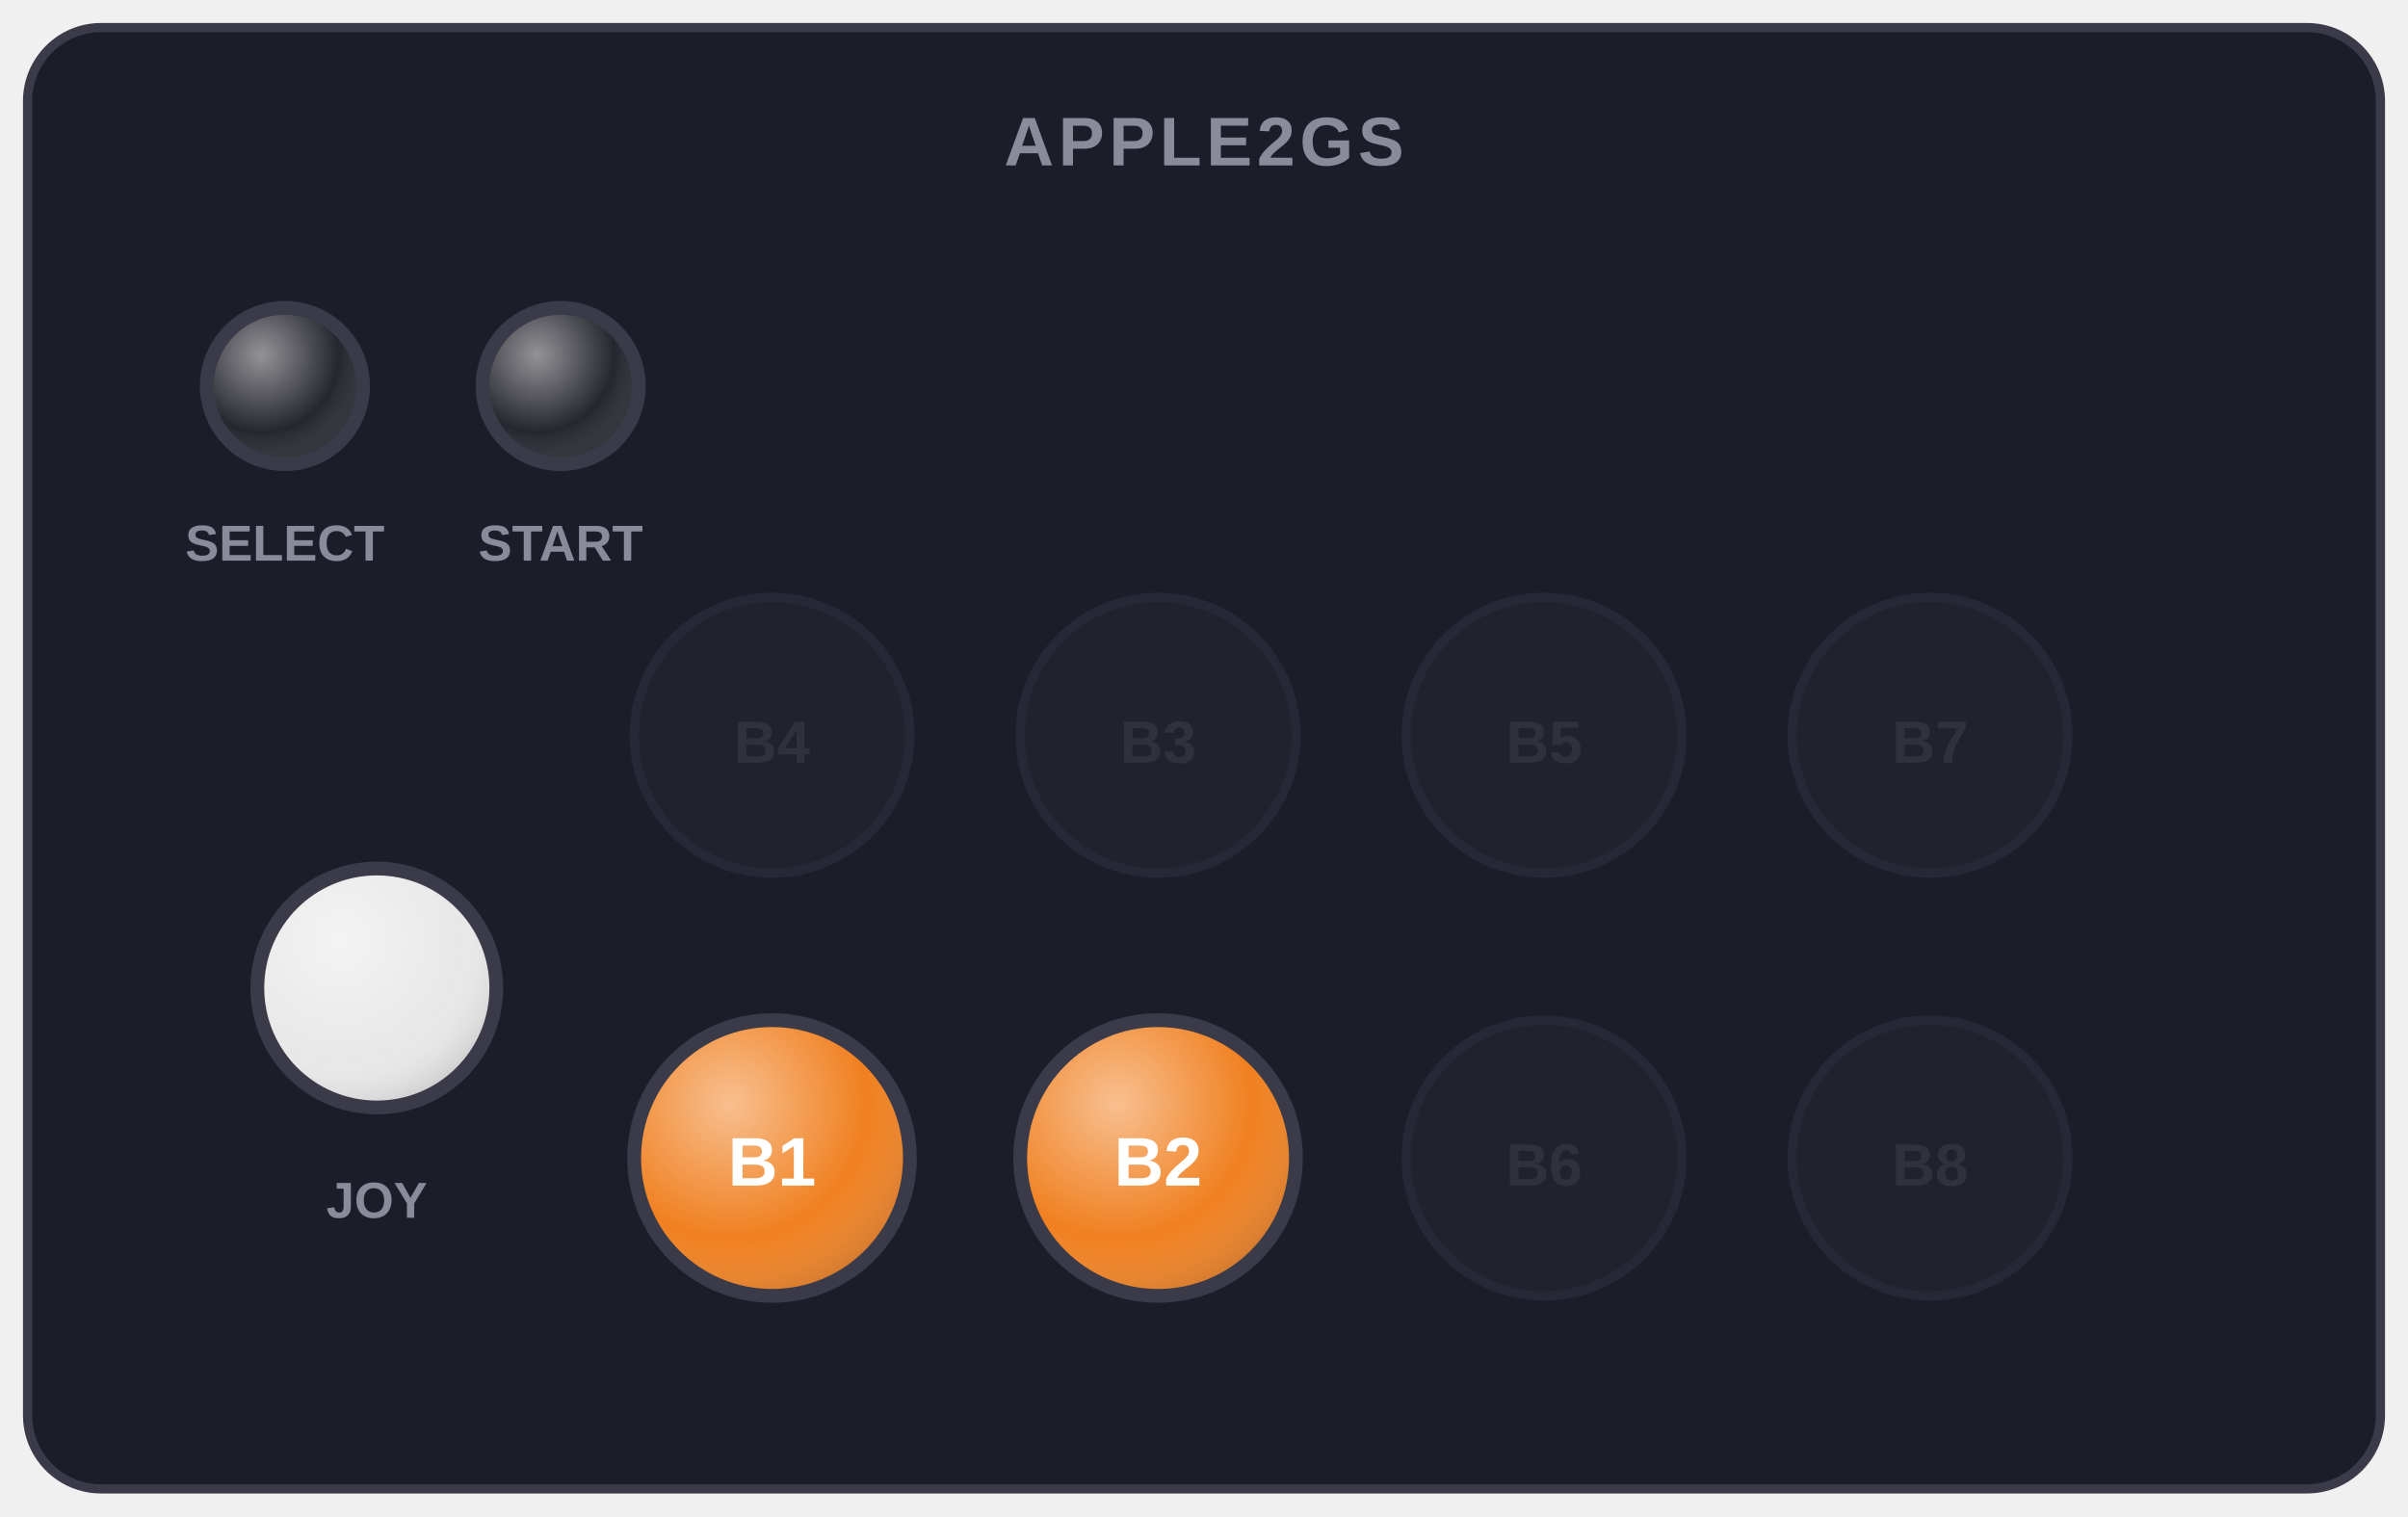
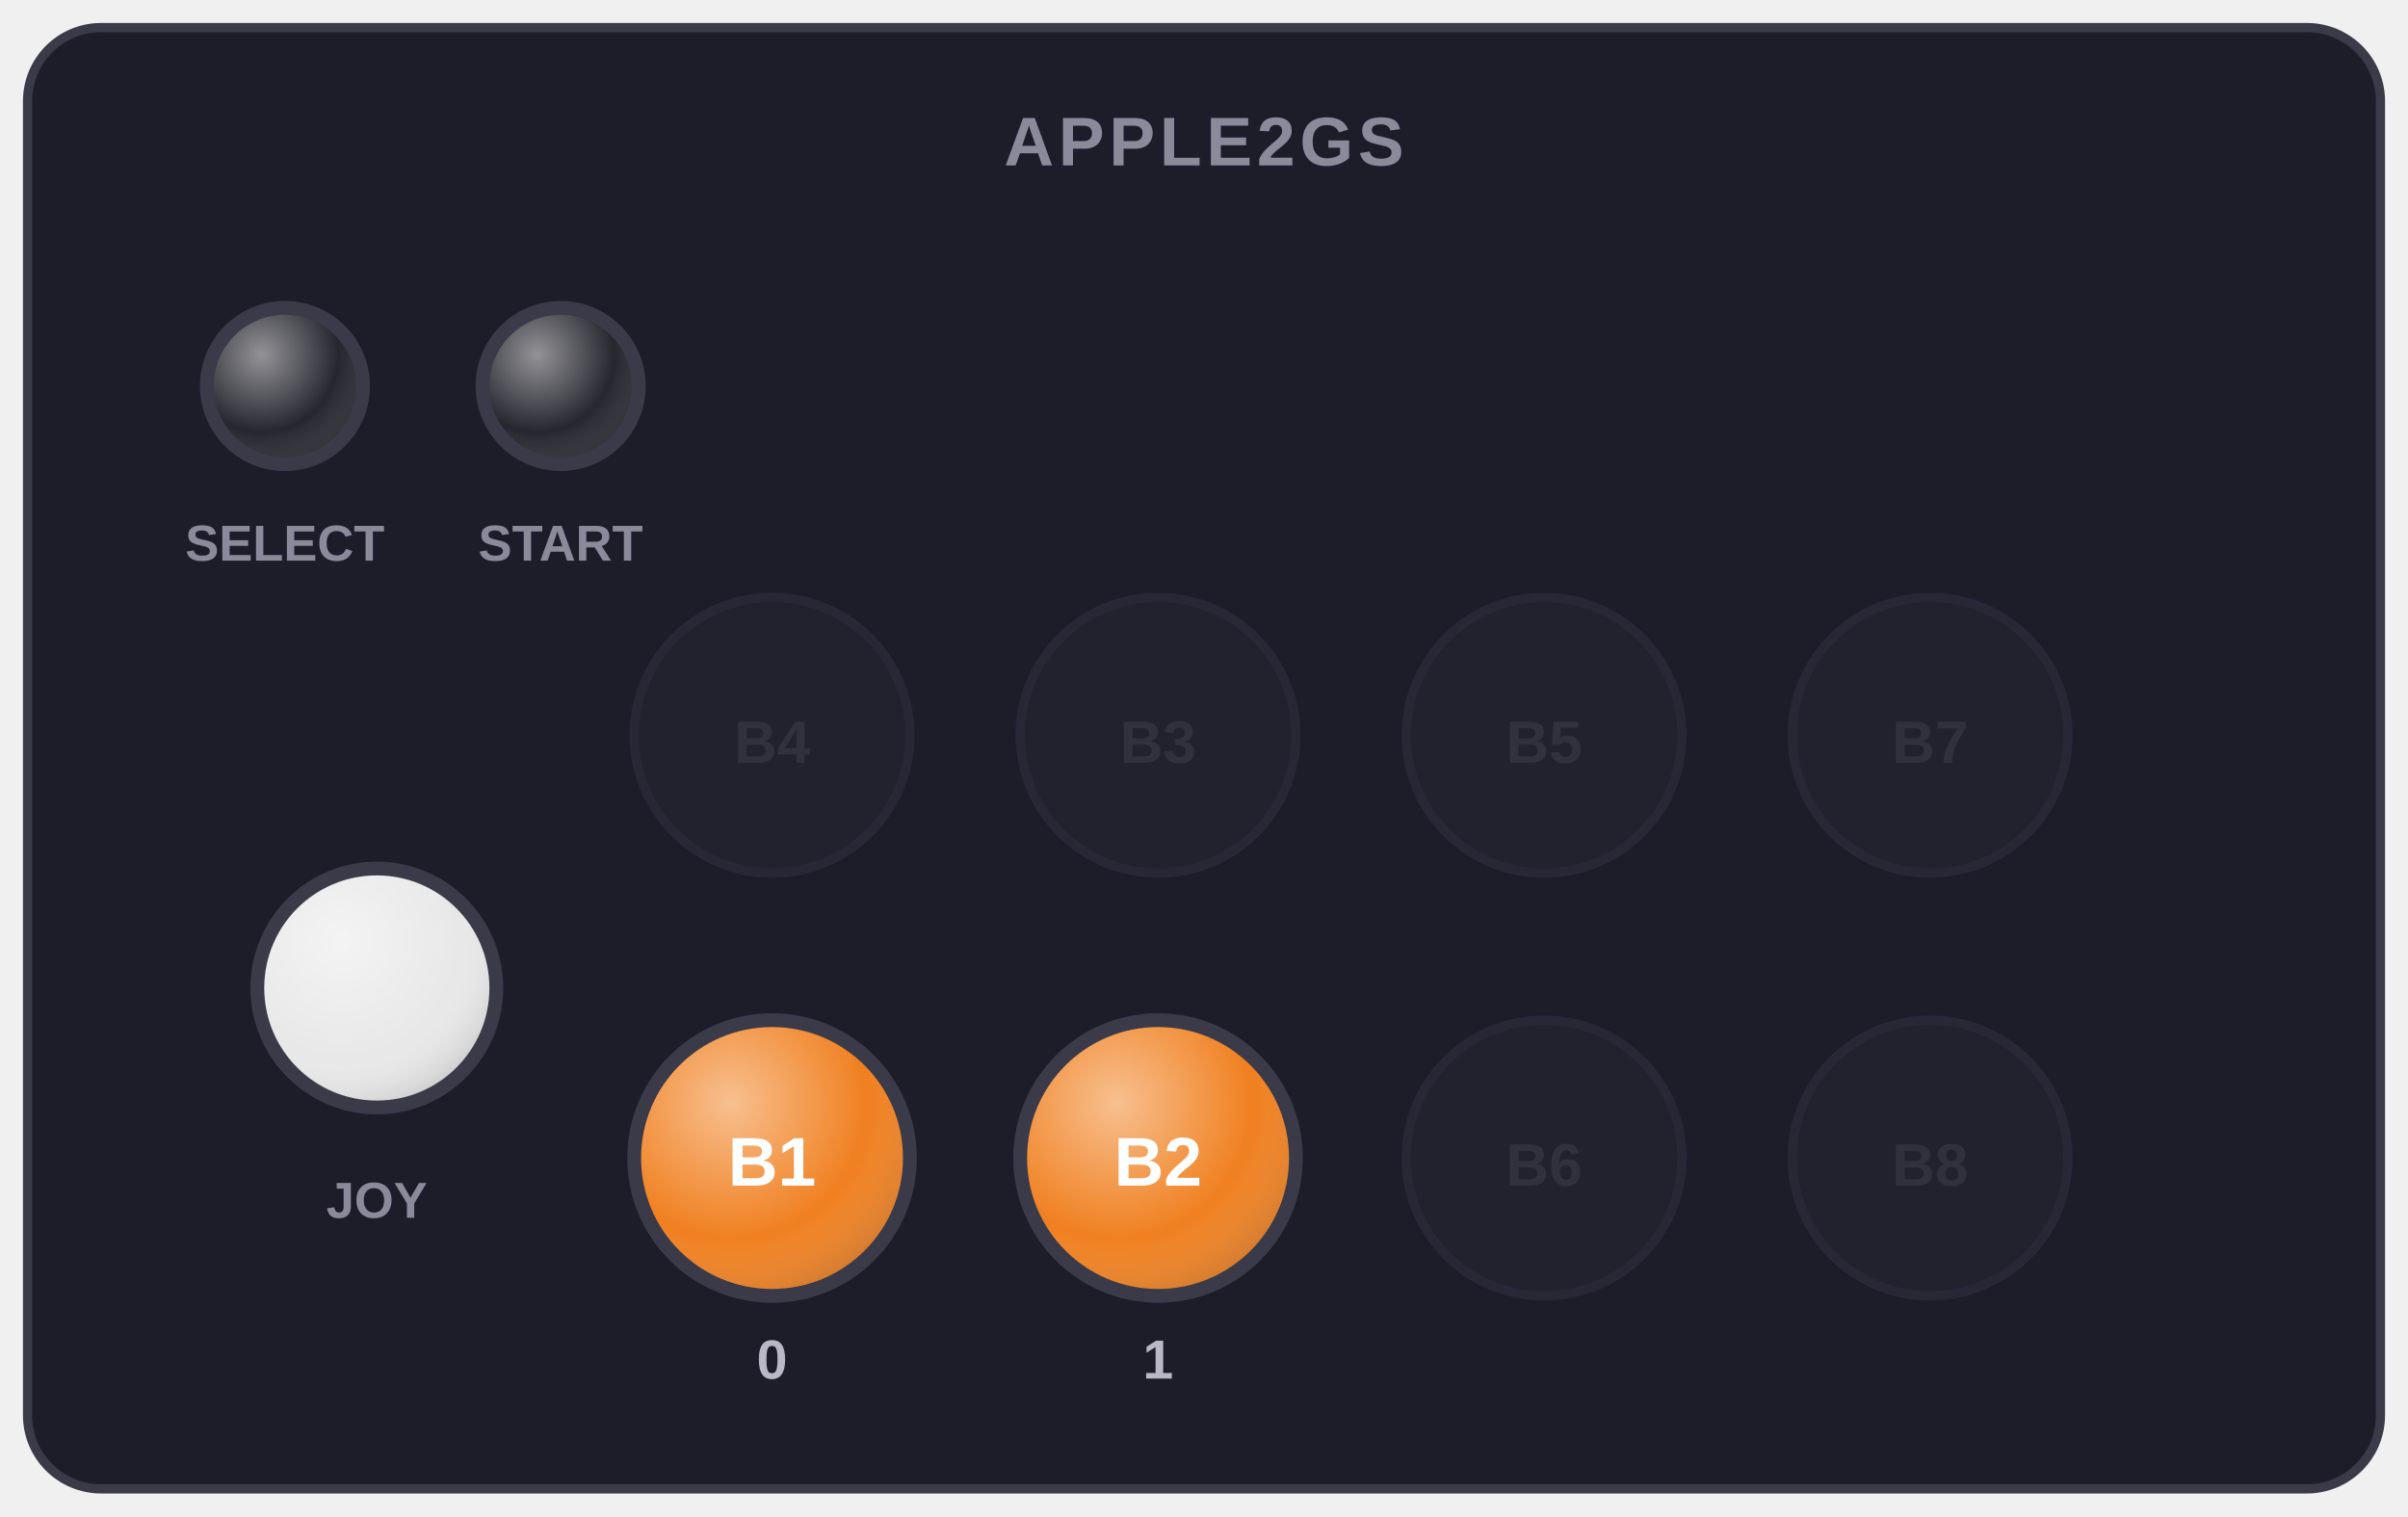
<svg xmlns="http://www.w3.org/2000/svg" viewBox="0 0 524 330" font-family="Segoe UI, Arial, sans-serif">
  <defs>
    <radialGradient id="dome" cx="0.35" cy="0.3" r="0.9">
      <stop offset="0" stop-color="#ffffff" stop-opacity="0.5" />
      <stop offset="0.55" stop-color="#ffffff" stop-opacity="0" />
      <stop offset="1" stop-color="#000000" stop-opacity="0.35" />
    </radialGradient>
  </defs>
  <rect x="6" y="6" width="512" height="318" rx="16" fill="#1d1d2a" stroke="#3a3a48" stroke-width="2" />
  <text x="262" y="36" text-anchor="middle" fill="#8a8a9a" font-size="15" font-weight="bold" letter-spacing="1">APPLE2GS</text>
  <circle cx="62" cy="84" r="17" fill="#26262f" />
  <circle cx="62" cy="84" r="17" fill="url(#dome)" />
  <circle cx="62" cy="84" r="17" fill="none" stroke="#3a3a48" stroke-width="3" />
  <text x="62" y="122" text-anchor="middle" fill="#8a8a9a" font-size="11" font-weight="bold">SELECT</text>
  <circle cx="122" cy="84" r="17" fill="#26262f" />
  <circle cx="122" cy="84" r="17" fill="url(#dome)" />
  <circle cx="122" cy="84" r="17" fill="none" stroke="#3a3a48" stroke-width="3" />
  <text x="122" y="122" text-anchor="middle" fill="#8a8a9a" font-size="11" font-weight="bold">START</text>
  <circle cx="82" cy="215" r="26" fill="#e8e8e8" />
  <circle cx="82" cy="215" r="26" fill="url(#dome)" />
  <circle cx="82" cy="215" r="26" fill="none" stroke="#3a3a48" stroke-width="3" />
  <text x="82" y="265" text-anchor="middle" fill="#8a8a9a" font-size="11" font-weight="bold">JOY</text>
  <g opacity="0.18">
    <circle cx="168" cy="160" r="30" fill="#3a3a48" />
    <circle cx="168" cy="160" r="30" fill="none" stroke="#55556a" stroke-width="2" />
    <text x="168" y="166" text-anchor="middle" fill="#8a8a9a" font-size="13" font-weight="bold">B4</text>
  </g>
  <g opacity="0.18">
    <circle cx="252" cy="160" r="30" fill="#3a3a48" />
    <circle cx="252" cy="160" r="30" fill="none" stroke="#55556a" stroke-width="2" />
    <text x="252" y="166" text-anchor="middle" fill="#8a8a9a" font-size="13" font-weight="bold">B3</text>
  </g>
  <g opacity="0.18">
    <circle cx="336" cy="160" r="30" fill="#3a3a48" />
    <circle cx="336" cy="160" r="30" fill="none" stroke="#55556a" stroke-width="2" />
    <text x="336" y="166" text-anchor="middle" fill="#8a8a9a" font-size="13" font-weight="bold">B5</text>
  </g>
  <g opacity="0.18">
    <circle cx="420" cy="160" r="30" fill="#3a3a48" />
    <circle cx="420" cy="160" r="30" fill="none" stroke="#55556a" stroke-width="2" />
    <text x="420" y="166" text-anchor="middle" fill="#8a8a9a" font-size="13" font-weight="bold">B7</text>
  </g>
  <circle cx="168" cy="252" r="30" fill="#f08020" />
  <circle cx="168" cy="252" r="30" fill="url(#dome)" />
  <circle cx="168" cy="252" r="30" fill="none" stroke="#3a3a48" stroke-width="3" />
  <text x="168" y="258" text-anchor="middle" fill="#ffffff" font-size="15" font-weight="bold">B1</text>
+   <text x="168" y="300" text-anchor="middle" fill="#b8b8c6" font-size="12" font-weight="bold">0</text>
  <circle cx="252" cy="252" r="30" fill="#f08020" />
  <circle cx="252" cy="252" r="30" fill="url(#dome)" />
  <circle cx="252" cy="252" r="30" fill="none" stroke="#3a3a48" stroke-width="3" />
  <text x="252" y="258" text-anchor="middle" fill="#ffffff" font-size="15" font-weight="bold">B2</text>
+   <text x="252" y="300" text-anchor="middle" fill="#b8b8c6" font-size="12" font-weight="bold">1</text>
  <g opacity="0.18">
    <circle cx="336" cy="252" r="30" fill="#3a3a48" />
    <circle cx="336" cy="252" r="30" fill="none" stroke="#55556a" stroke-width="2" />
    <text x="336" y="258" text-anchor="middle" fill="#8a8a9a" font-size="13" font-weight="bold">B6</text>
  </g>
  <g opacity="0.18">
    <circle cx="420" cy="252" r="30" fill="#3a3a48" />
    <circle cx="420" cy="252" r="30" fill="none" stroke="#55556a" stroke-width="2" />
    <text x="420" y="258" text-anchor="middle" fill="#8a8a9a" font-size="13" font-weight="bold">B8</text>
  </g>
</svg>
